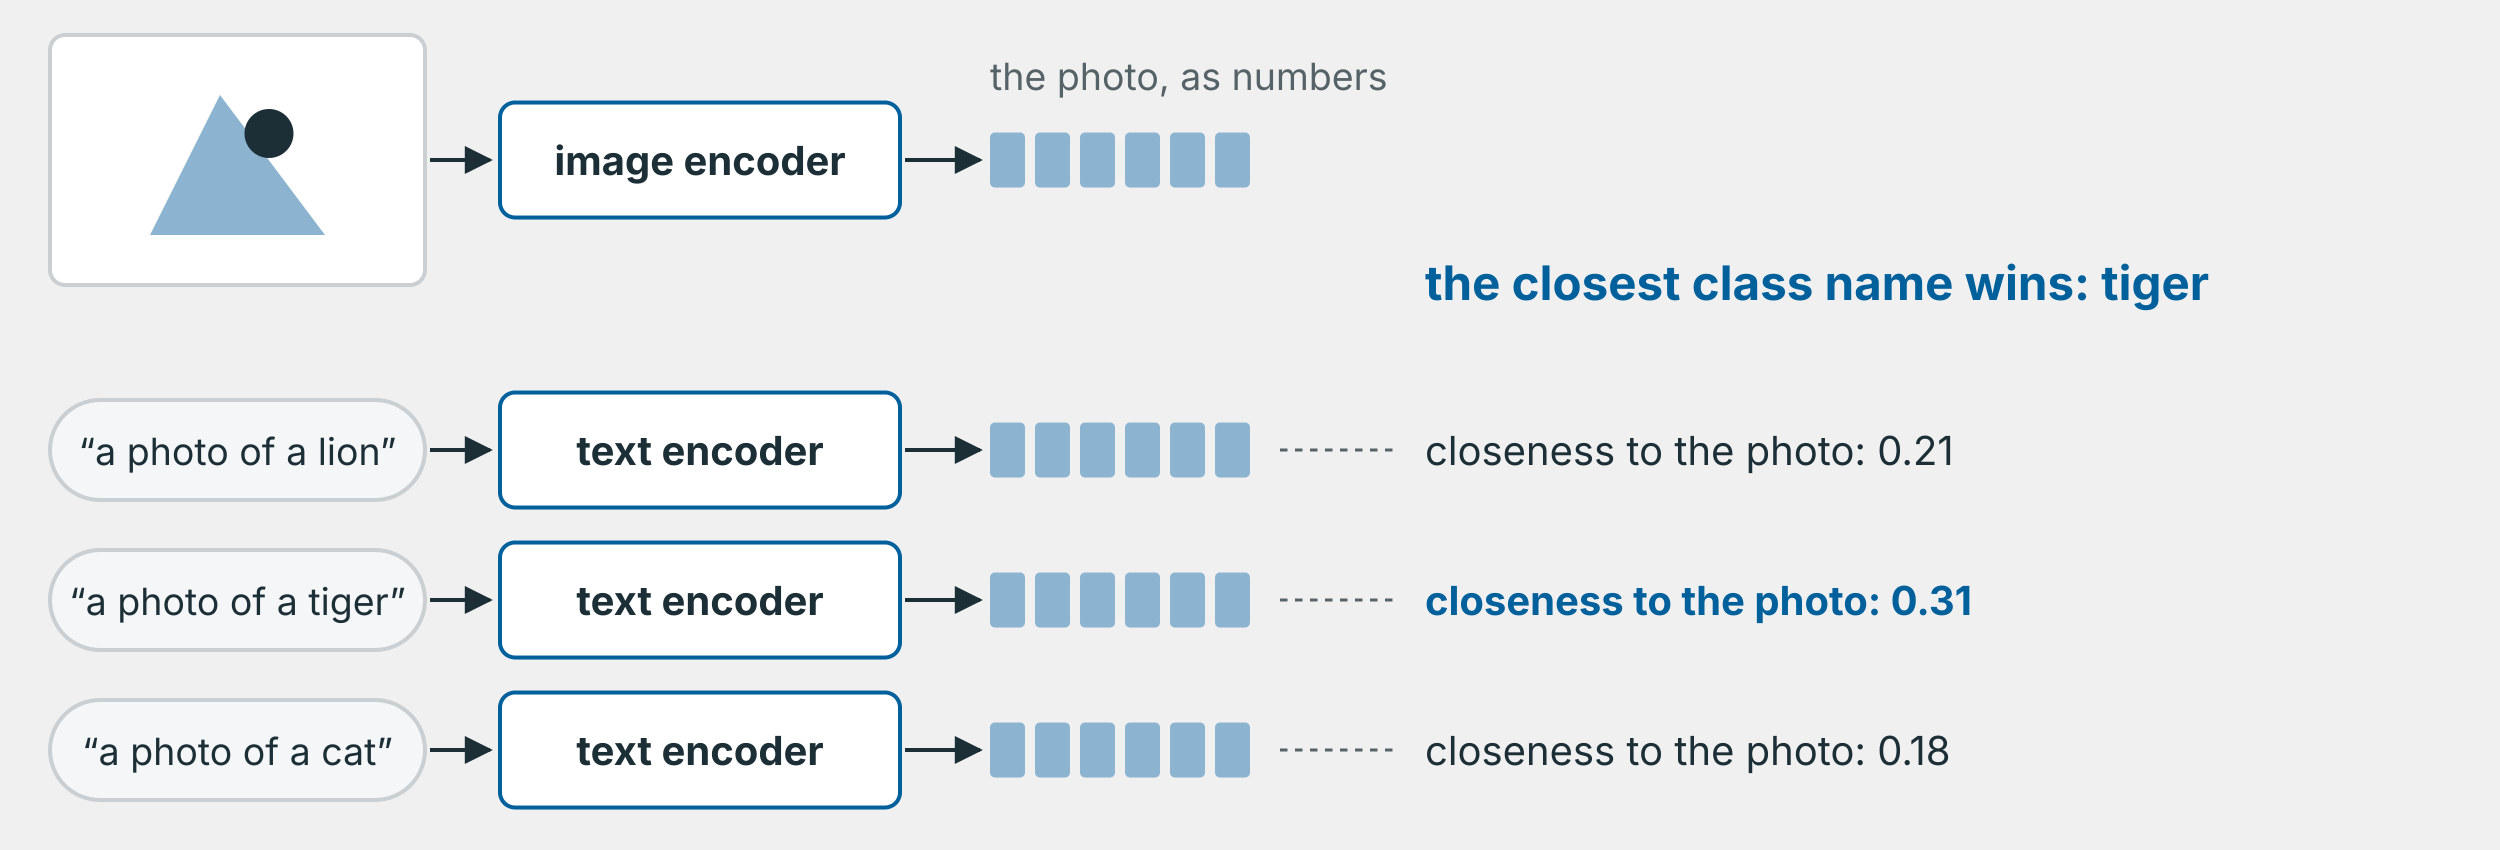
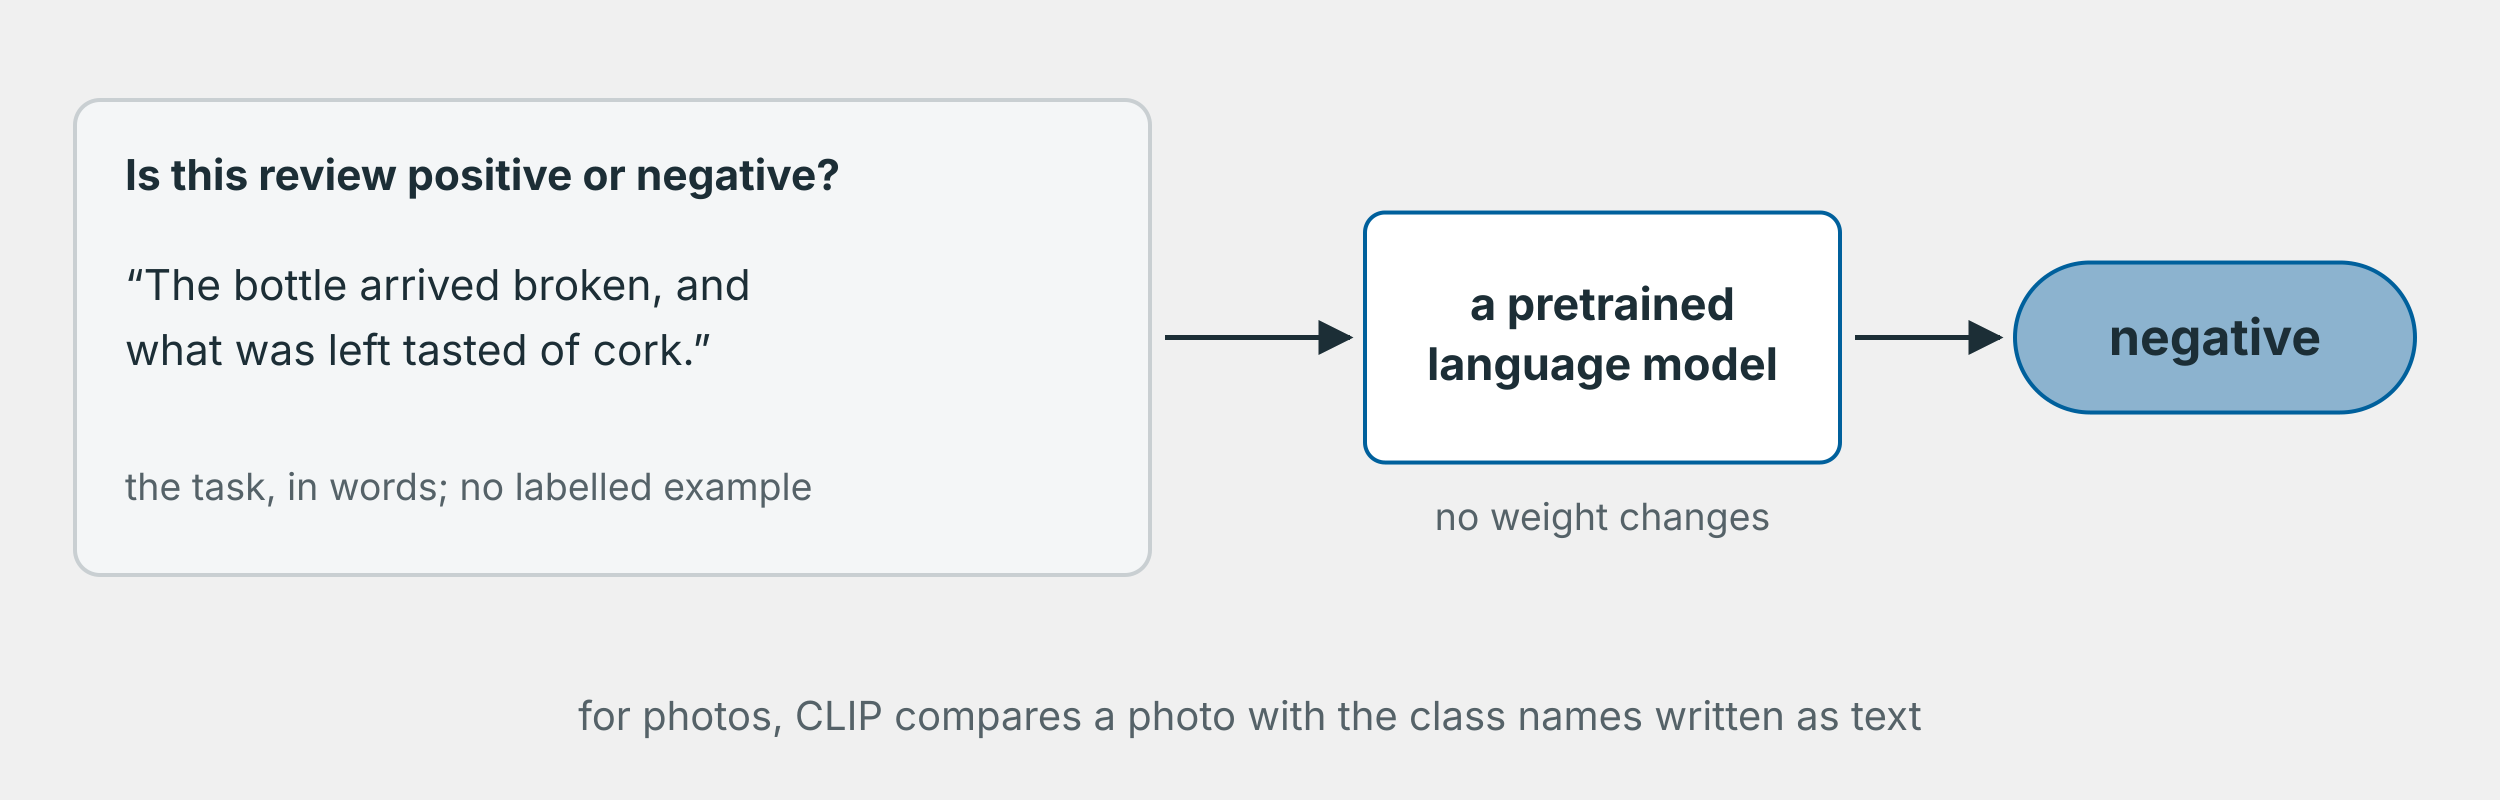
- <svg xmlns="http://www.w3.org/2000/svg" viewBox="0 0 1000 340" font-family="Inter, Arimo, Helvetica, sans-serif">
+ <svg xmlns="http://www.w3.org/2000/svg" viewBox="0 0 1000 320" font-family="Inter, Arimo, Helvetica, sans-serif">
  <defs>
    <marker id="ah" viewBox="0 0 10 10" refX="9" refY="5" markerWidth="7" markerHeight="7" orient="auto-start-reverse">
      <path d="M0,0 L10,5 L0,10 z" fill="#1c2e36" />
    </marker>
    <marker id="ahA" viewBox="0 0 10 10" refX="9" refY="5" markerWidth="7" markerHeight="7" orient="auto-start-reverse">
      <path class="accent-fill" d="M0,0 L10,5 L0,10 z" fill="#00609c" />
    </marker>
  </defs>
  <g data-step="1">
-     <rect x="20" y="14" width="150" height="100" rx="6" fill="#ffffff" stroke="#c9cfd2" stroke-width="1.6" />
-     <g transform="translate(95,66) scale(0.7,0.7)">
-       <polygon class="accent-a-light-fill" points="-50,40 -10,-40 50,40" fill="#8cb3cf" />
-       <circle cx="18" cy="-18" r="14" fill="#1c2e36" />
-     </g>
-     <line x1="172" y1="64" x2="196" y2="64" stroke="#1c2e36" stroke-width="1.6" marker-end="url(#ah)" />
-     <rect class="accent-stroke" x="200" y="41" width="160" height="46" rx="6" fill="#ffffff" stroke="#00609c" stroke-width="1.6" />
-     <text x="280" y="70" font-size="16" font-weight="bold" text-anchor="middle" fill="#1c2e36">image encoder</text>
-     <line x1="362" y1="64" x2="392" y2="64" stroke="#1c2e36" stroke-width="1.6" marker-end="url(#ah)" />
-     <rect class="accent-a-light-fill" x="396" y="53" width="14" height="22" rx="2" fill="#8cb3cf" />
-     <rect class="accent-a-light-fill" x="414" y="53" width="14" height="22" rx="2" fill="#8cb3cf" />
-     <rect class="accent-a-light-fill" x="432" y="53" width="14" height="22" rx="2" fill="#8cb3cf" />
-     <rect class="accent-a-light-fill" x="450" y="53" width="14" height="22" rx="2" fill="#8cb3cf" />
-     <rect class="accent-a-light-fill" x="468" y="53" width="14" height="22" rx="2" fill="#8cb3cf" />
-     <rect class="accent-a-light-fill" x="486" y="53" width="14" height="22" rx="2" fill="#8cb3cf" />
-     <text x="396" y="36" font-size="15" font-weight="normal" text-anchor="start" fill="#556268">the photo, as numbers</text>
+     <rect x="30" y="40" width="430" height="190" rx="10" fill="#f4f6f7" stroke="#c9cfd2" stroke-width="1.6" />
+     <text x="50" y="76" font-size="17" font-weight="bold" text-anchor="start" fill="#1c2e36">Is this review positive or negative?</text>
+     <text x="50" y="120" font-size="17" font-weight="normal" text-anchor="start" fill="#1c2e36">“The bottle arrived broken, and</text>
+     <text x="50" y="146" font-size="17" font-weight="normal" text-anchor="start" fill="#1c2e36">what was left tasted of cork.”</text>
+     <text x="50" y="200" font-size="15" font-weight="normal" text-anchor="start" fill="#556268">the task, in words; no labelled example</text>
  </g>
  <g data-step="2">
-     <rect x="20" y="160" width="150" height="40" rx="20" fill="#f4f6f7" stroke="#c9cfd2" stroke-width="1.6" />
-     <text x="95" y="186" font-size="15" font-weight="normal" text-anchor="middle" fill="#1c2e36">“a photo of a lion”</text>
-     <line x1="172" y1="180" x2="196" y2="180" stroke="#1c2e36" stroke-width="1.6" marker-end="url(#ah)" />
-     <rect class="accent-stroke" x="200" y="157" width="160" height="46" rx="6" fill="#ffffff" stroke="#00609c" stroke-width="1.6" />
-     <text x="280" y="186" font-size="16" font-weight="bold" text-anchor="middle" fill="#1c2e36">text encoder</text>
-     <line x1="362" y1="180" x2="392" y2="180" stroke="#1c2e36" stroke-width="1.6" marker-end="url(#ah)" />
-     <rect class="accent-a-light-fill" x="396" y="169" width="14" height="22" rx="2" fill="#8cb3cf" />
-     <rect class="accent-a-light-fill" x="414" y="169" width="14" height="22" rx="2" fill="#8cb3cf" />
-     <rect class="accent-a-light-fill" x="432" y="169" width="14" height="22" rx="2" fill="#8cb3cf" />
-     <rect class="accent-a-light-fill" x="450" y="169" width="14" height="22" rx="2" fill="#8cb3cf" />
-     <rect class="accent-a-light-fill" x="468" y="169" width="14" height="22" rx="2" fill="#8cb3cf" />
-     <rect class="accent-a-light-fill" x="486" y="169" width="14" height="22" rx="2" fill="#8cb3cf" />
-     <rect x="20" y="220" width="150" height="40" rx="20" fill="#f4f6f7" stroke="#c9cfd2" stroke-width="1.6" />
-     <text x="95" y="246" font-size="15" font-weight="normal" text-anchor="middle" fill="#1c2e36">“a photo of a tiger”</text>
-     <line x1="172" y1="240" x2="196" y2="240" stroke="#1c2e36" stroke-width="1.6" marker-end="url(#ah)" />
-     <rect class="accent-stroke" x="200" y="217" width="160" height="46" rx="6" fill="#ffffff" stroke="#00609c" stroke-width="1.6" />
-     <text x="280" y="246" font-size="16" font-weight="bold" text-anchor="middle" fill="#1c2e36">text encoder</text>
-     <line x1="362" y1="240" x2="392" y2="240" stroke="#1c2e36" stroke-width="1.6" marker-end="url(#ah)" />
-     <rect class="accent-a-light-fill" x="396" y="229" width="14" height="22" rx="2" fill="#8cb3cf" />
-     <rect class="accent-a-light-fill" x="414" y="229" width="14" height="22" rx="2" fill="#8cb3cf" />
-     <rect class="accent-a-light-fill" x="432" y="229" width="14" height="22" rx="2" fill="#8cb3cf" />
-     <rect class="accent-a-light-fill" x="450" y="229" width="14" height="22" rx="2" fill="#8cb3cf" />
-     <rect class="accent-a-light-fill" x="468" y="229" width="14" height="22" rx="2" fill="#8cb3cf" />
-     <rect class="accent-a-light-fill" x="486" y="229" width="14" height="22" rx="2" fill="#8cb3cf" />
-     <rect x="20" y="280" width="150" height="40" rx="20" fill="#f4f6f7" stroke="#c9cfd2" stroke-width="1.6" />
-     <text x="95" y="306" font-size="15" font-weight="normal" text-anchor="middle" fill="#1c2e36">“a photo of a cat”</text>
-     <line x1="172" y1="300" x2="196" y2="300" stroke="#1c2e36" stroke-width="1.6" marker-end="url(#ah)" />
-     <rect class="accent-stroke" x="200" y="277" width="160" height="46" rx="6" fill="#ffffff" stroke="#00609c" stroke-width="1.6" />
-     <text x="280" y="306" font-size="16" font-weight="bold" text-anchor="middle" fill="#1c2e36">text encoder</text>
-     <line x1="362" y1="300" x2="392" y2="300" stroke="#1c2e36" stroke-width="1.6" marker-end="url(#ah)" />
-     <rect class="accent-a-light-fill" x="396" y="289" width="14" height="22" rx="2" fill="#8cb3cf" />
-     <rect class="accent-a-light-fill" x="414" y="289" width="14" height="22" rx="2" fill="#8cb3cf" />
-     <rect class="accent-a-light-fill" x="432" y="289" width="14" height="22" rx="2" fill="#8cb3cf" />
-     <rect class="accent-a-light-fill" x="450" y="289" width="14" height="22" rx="2" fill="#8cb3cf" />
-     <rect class="accent-a-light-fill" x="468" y="289" width="14" height="22" rx="2" fill="#8cb3cf" />
-     <rect class="accent-a-light-fill" x="486" y="289" width="14" height="22" rx="2" fill="#8cb3cf" />
+     <line x1="466" y1="135" x2="540" y2="135" stroke="#1c2e36" stroke-width="2" marker-end="url(#ah)" />
+     <rect class="accent-stroke" x="546" y="85" width="190" height="100" rx="8" fill="#ffffff" stroke="#00609c" stroke-width="1.6" />
+     <text x="641" y="128" font-size="18" font-weight="bold" text-anchor="middle" fill="#1c2e36">a pretrained</text>
+     <text x="641" y="152" font-size="18" font-weight="bold" text-anchor="middle" fill="#1c2e36">language model</text>
+     <text x="641" y="212" font-size="15" font-weight="normal" text-anchor="middle" fill="#556268">no weight changes</text>
  </g>
  <g data-step="3">
-     <line x1="512" y1="180" x2="560" y2="180" stroke="#556268" stroke-width="1.2" stroke-dasharray="3 3" />
-     <text x="570" y="186" font-size="16" font-weight="normal" text-anchor="start" fill="#1c2e36">closeness to the photo: 0.21</text>
-     <line x1="512" y1="240" x2="560" y2="240" stroke="#556268" stroke-width="1.2" stroke-dasharray="3 3" />
-     <text class="accent-fill" x="570" y="246" font-size="16" font-weight="bold" text-anchor="start" fill="#00609c">closeness to the photo: 0.31</text>
-     <line x1="512" y1="300" x2="560" y2="300" stroke="#556268" stroke-width="1.2" stroke-dasharray="3 3" />
-     <text x="570" y="306" font-size="16" font-weight="normal" text-anchor="start" fill="#1c2e36">closeness to the photo: 0.18</text>
-     <text class="accent-fill" x="570" y="120" font-size="19" font-weight="bold" text-anchor="start" fill="#00609c">the closest class name wins: tiger</text>
+     <line x1="742" y1="135" x2="800" y2="135" stroke="#1c2e36" stroke-width="2" marker-end="url(#ah)" />
+     <rect class="accent-a-light-fill accent-stroke" x="806" y="105" width="160" height="60" rx="30" fill="#8cb3cf" stroke="#00609c" stroke-width="1.6" />
+     <text x="886" y="142" font-size="20" font-weight="bold" text-anchor="middle" fill="#1c2e36">negative</text>
+   </g>
+   <g data-step="4">
+     <text x="500" y="292" font-size="16" font-weight="normal" text-anchor="middle" fill="#556268">for photos, CLIP compares a photo with the class names written as text</text>
  </g>
</svg>
